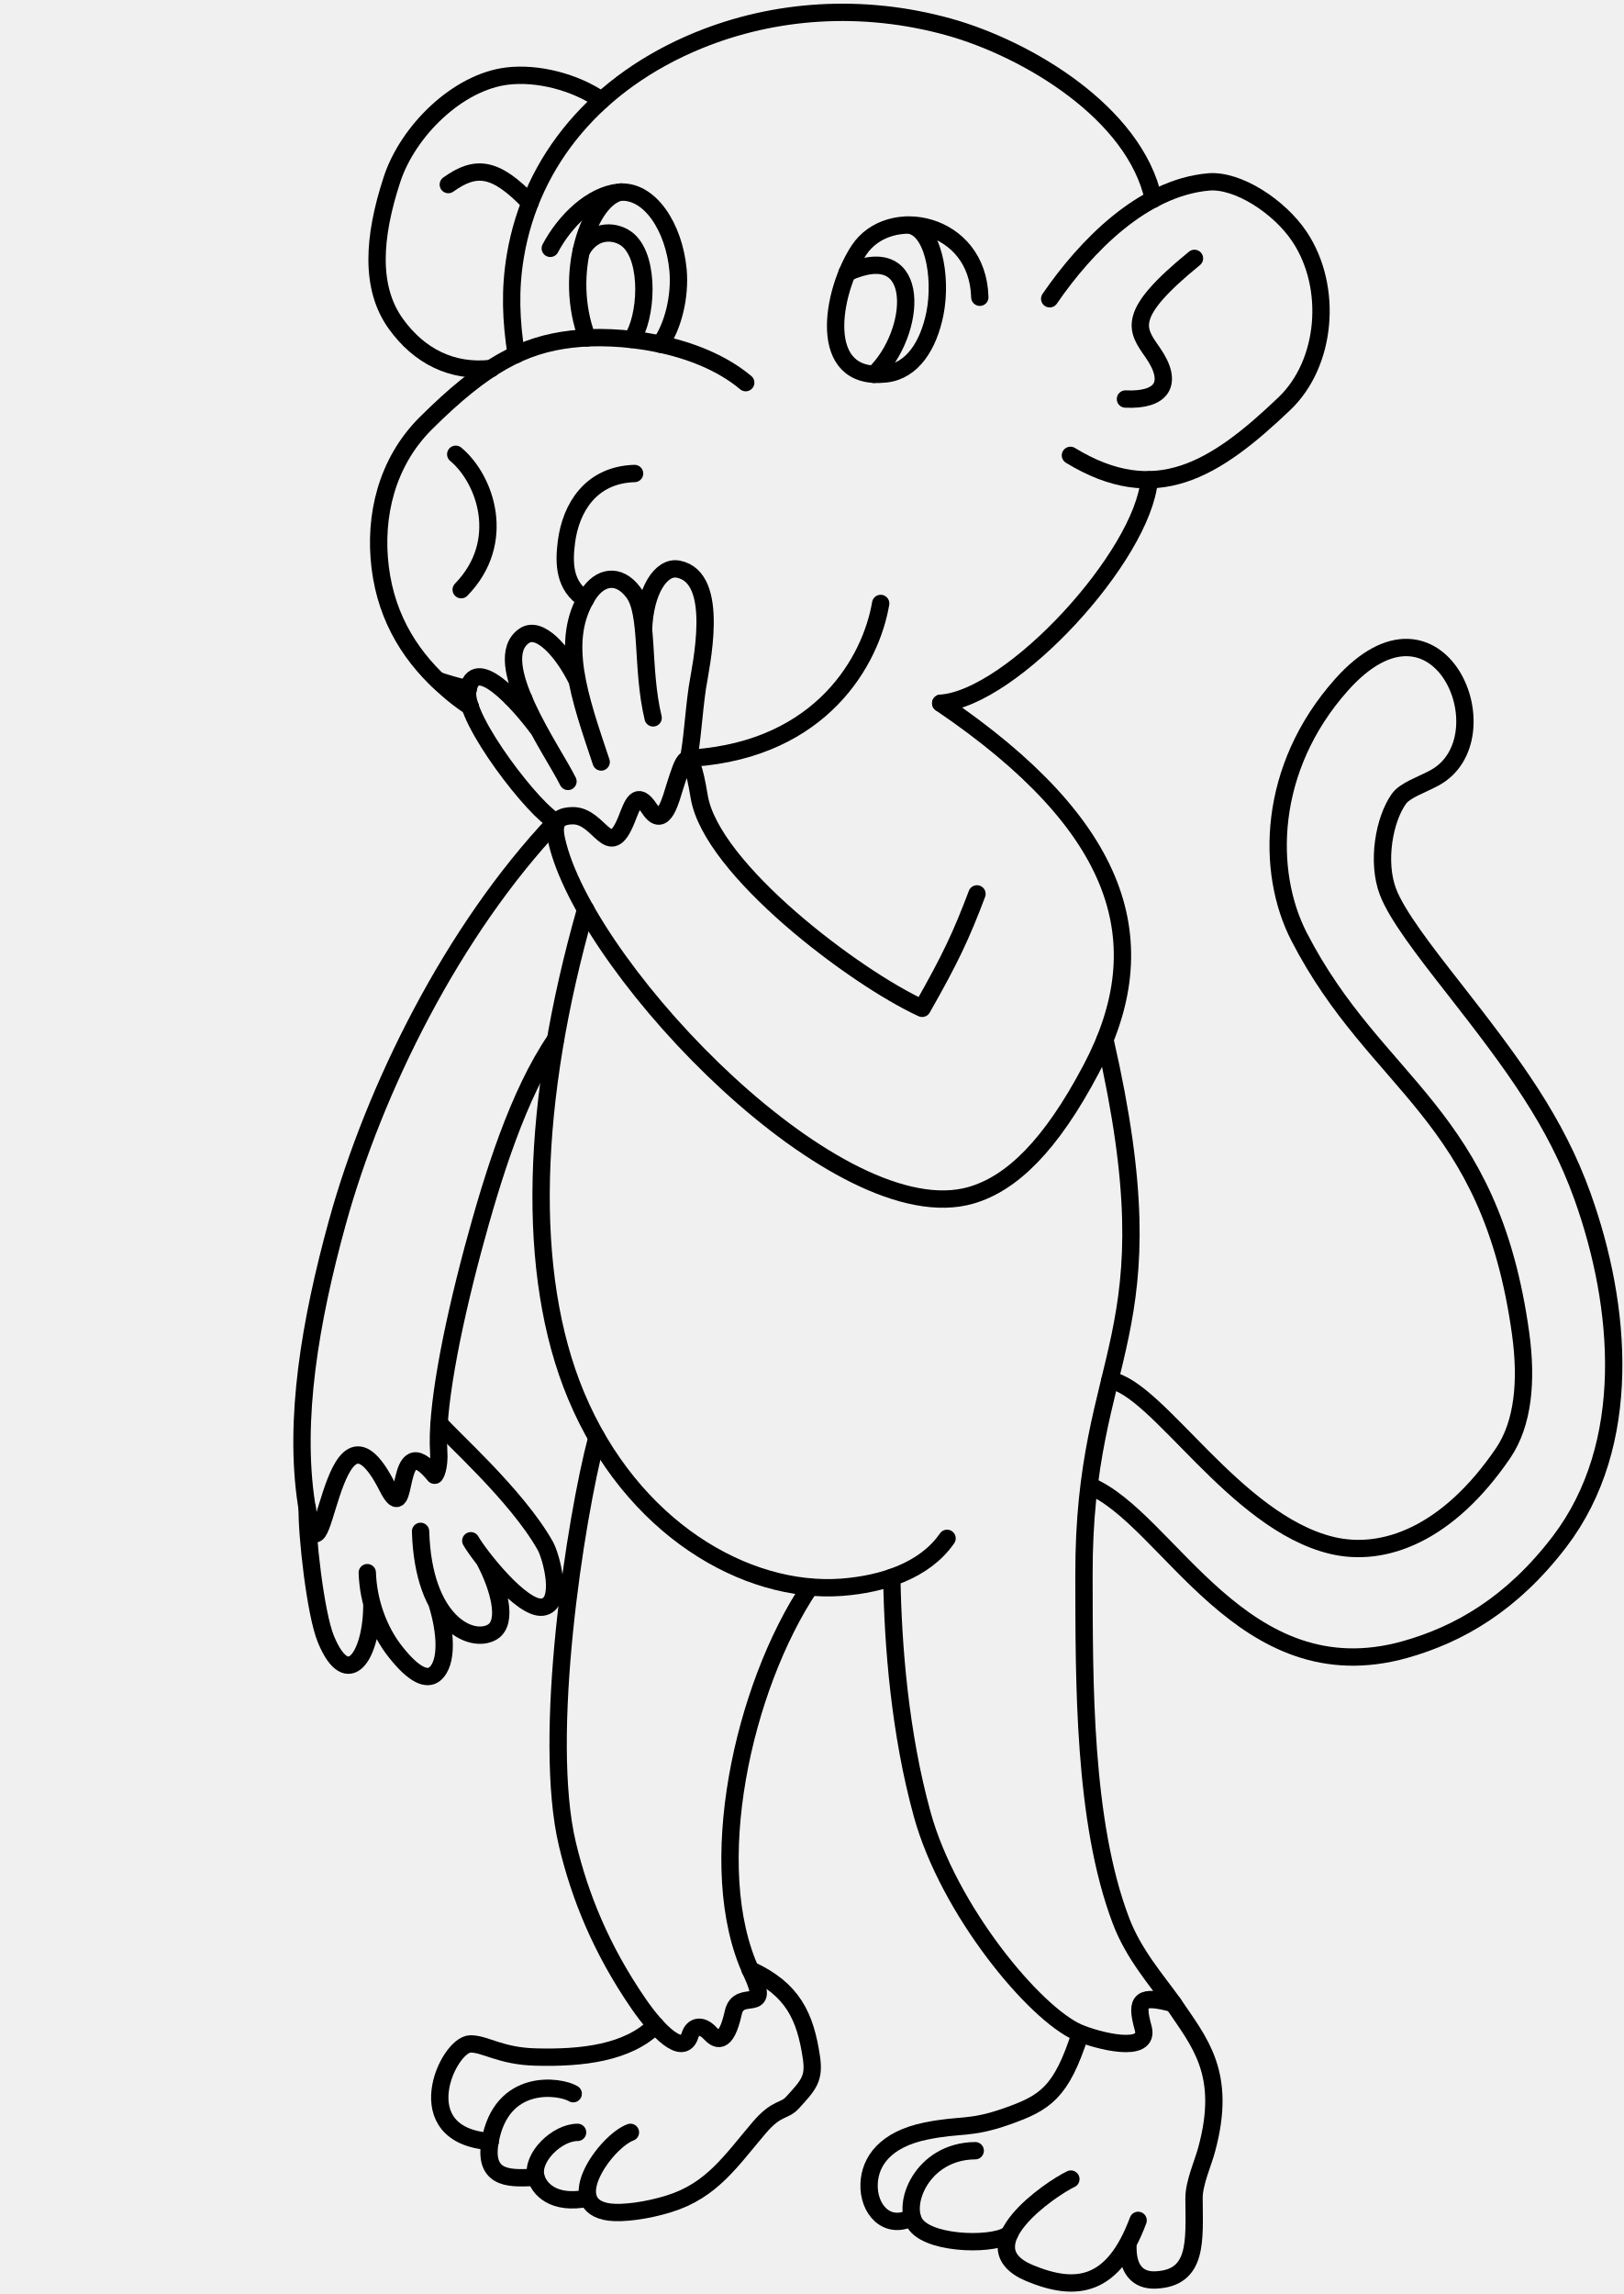
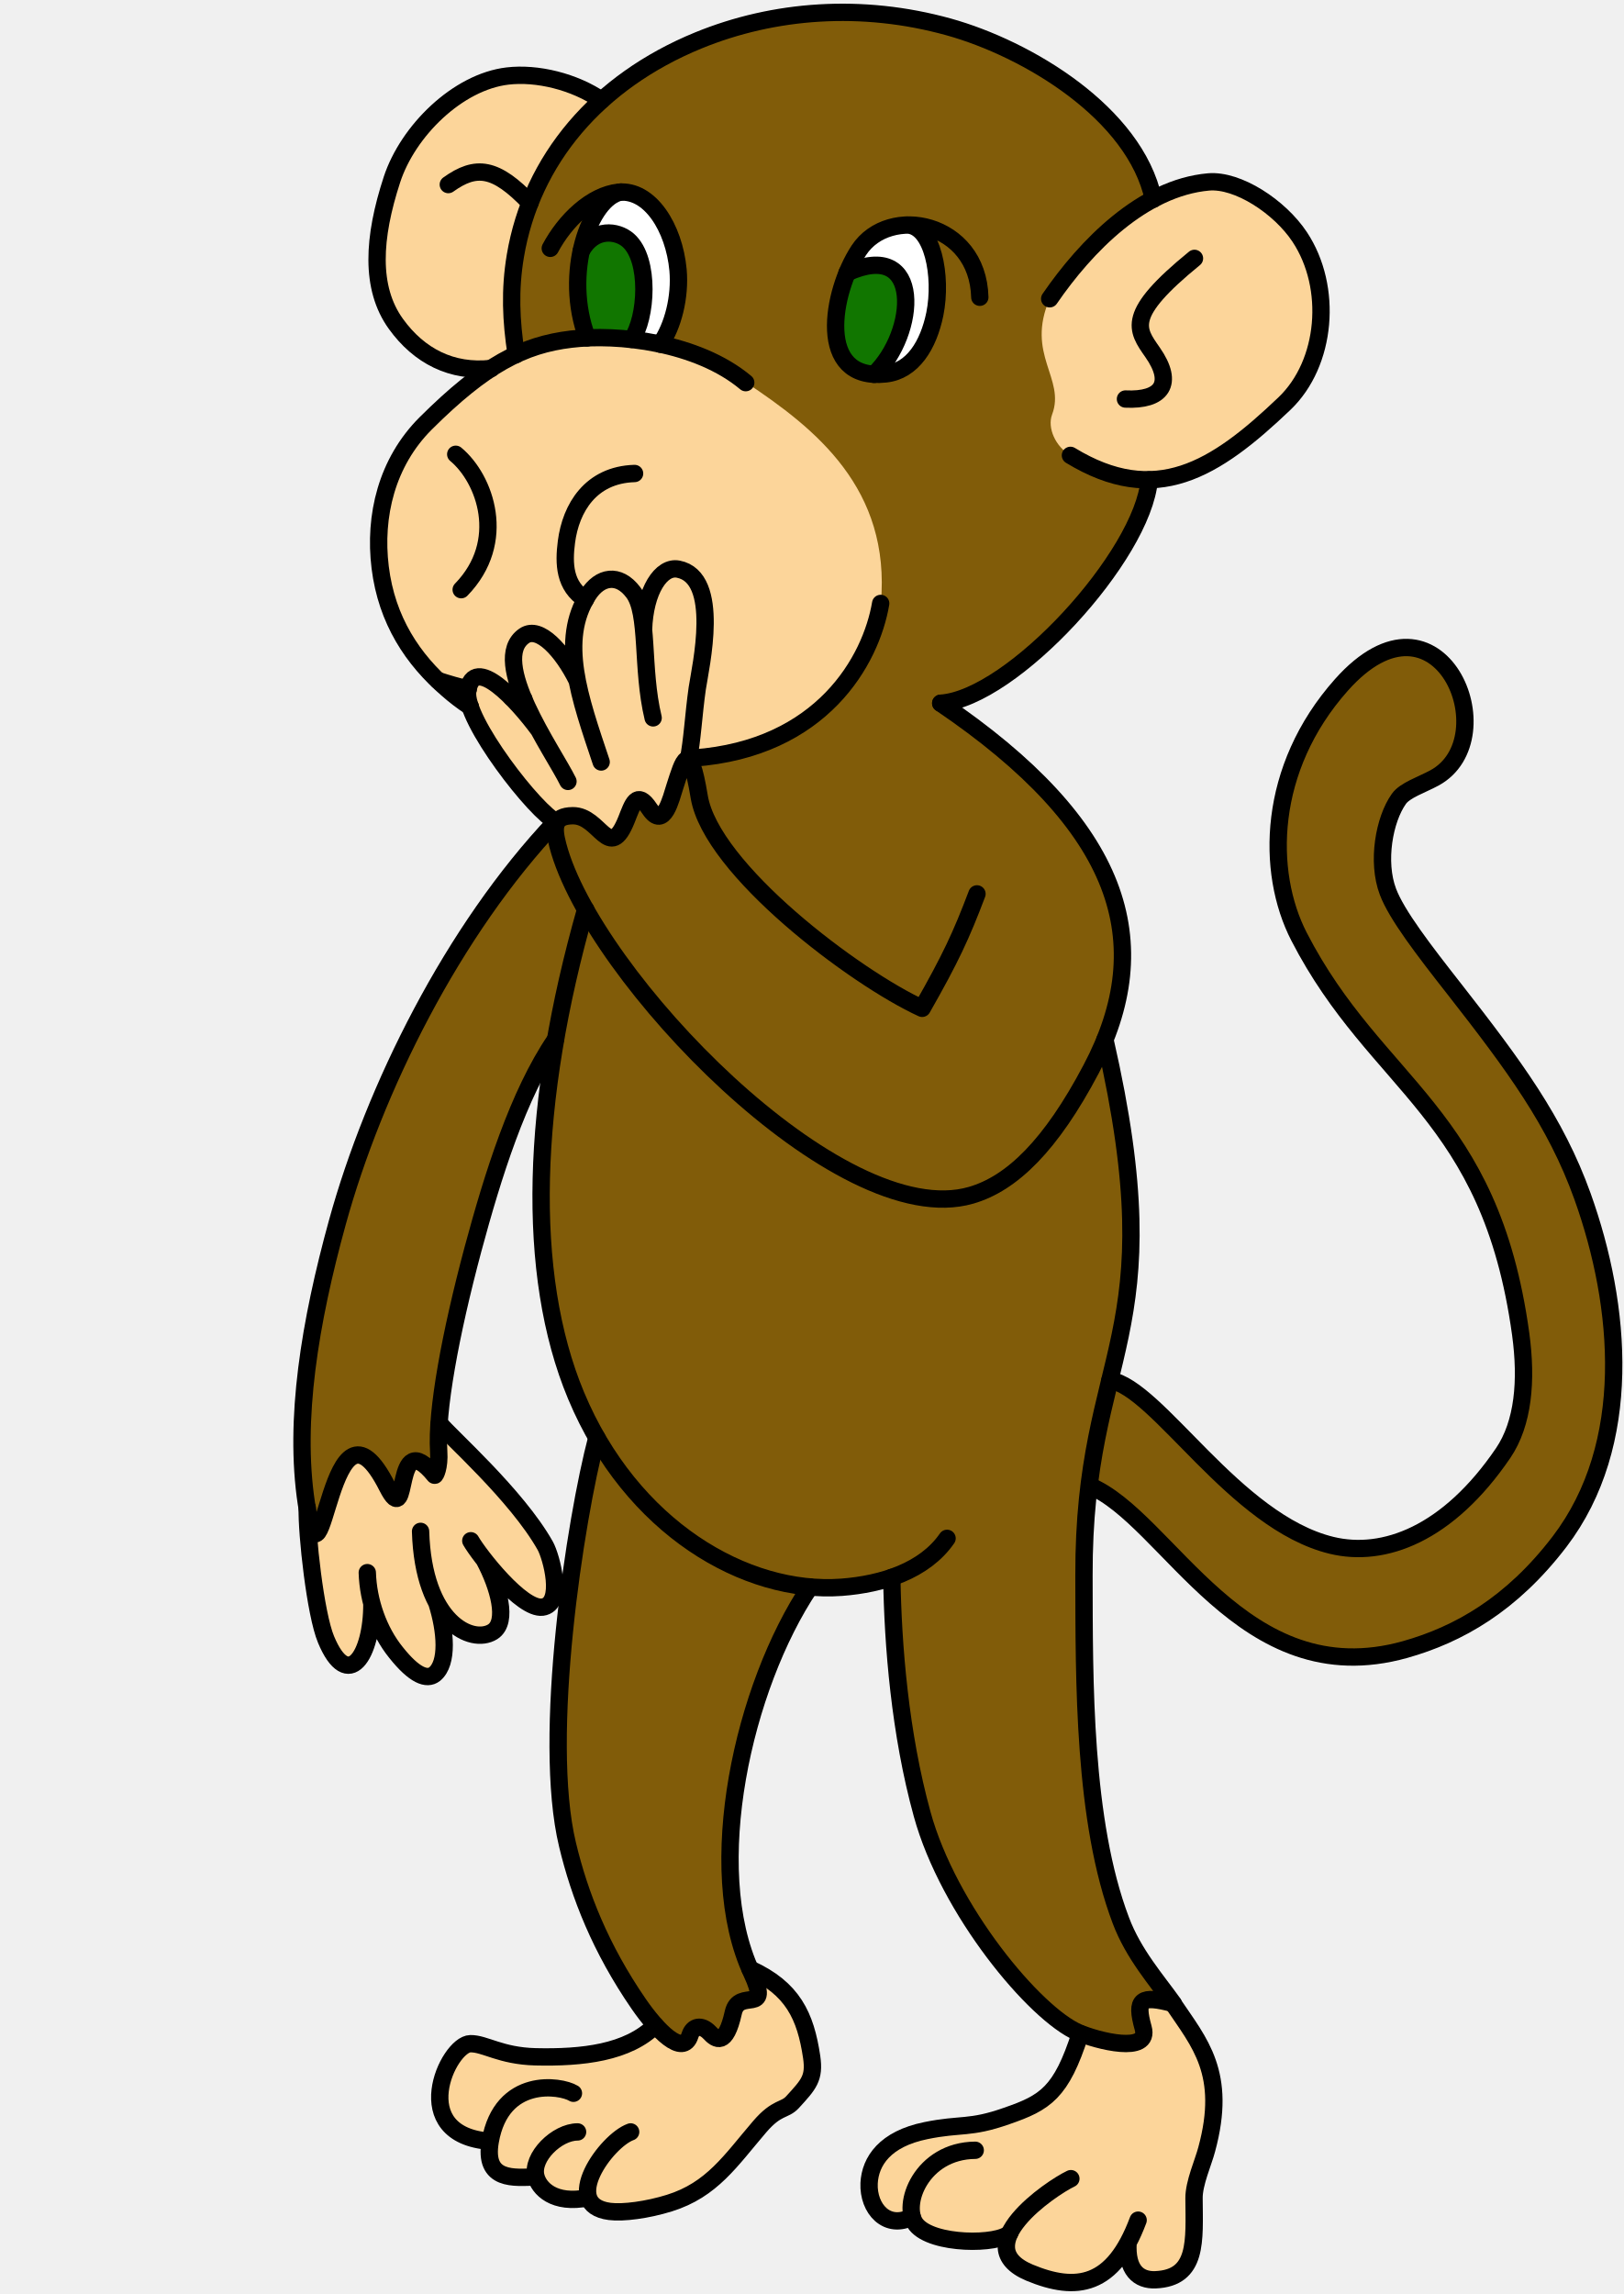
<svg xmlns="http://www.w3.org/2000/svg" xml:space="preserve" width="74.348mm" height="105.04mm" version="1.1" style="shape-rendering:geometricPrecision; text-rendering:geometricPrecision; image-rendering:optimizeQuality; fill-rule:evenodd; clip-rule:evenodd" viewBox="0 0 7435 10504">
  <defs>
    <style type="text/css">
   
    .str0 {stroke:black;stroke-width:79.37;stroke-linecap:round;stroke-linejoin:round}
-     .fil0 {fill:none}
+     .fil4 {fill:none}
+     .fil0 {fill:#117600}
+     .fil3 {fill:#815C09}
+     .fil2 {fill:#FCD59A}
+     .fil1 {fill:white}
   
  </style>
  </defs>
-   <g id="Layer_x0020_1">
-     <g id="_750457968">
-       <path class="fil0 str0" d="M2733 6584c-98,370 -253,1370 -134,1863 55,230 151,475 326,729 82,119 203,246 235,143 13,-41 52,-51 90,-11 28,30 73,66 108,-92 26,-118 178,18 84,-183 -224,-480 -39,-1309 267,-1766" />
-       <path class="fil0 str0" d="M4084 7223c5,312 37,714 139,1084 121,440 515,913 715,1000 86,37 331,101 297,-21 -37,-133 -11,-151 138,-112 -77,-108 -182,-226 -240,-380 -173,-456 -168,-1098 -169,-1579 -3,-1045 413,-1070 96,-2454" />
-       <path class="fil0 str0" d="M3002 9274c-126,126 -336,151 -550,145 -160,-4 -231,-61 -298,-60 -103,2 -296,419 91,447" />
-       <path class="fil0 str0" d="M2625 9587c-59,-36 -329,-77 -381,220 -32,185 110,166 210,163" />
-       <path class="fil0 str0" d="M2645 9764c-94,0 -213,115 -191,203 13,54 79,131 239,98" />
-       <path class="fil0 str0" d="M2887 9764c-112,41 -324,335 -96,365 62,8 174,-7 273,-38 196,-61 282,-195 414,-350 80,-93 113,-72 150,-112 75,-82 102,-110 88,-207 -28,-189 -85,-313 -281,-403" />
-       <path class="fil0 str0" d="M4947 9312c-87,271 -161,317 -337,379 -171,60 -209,34 -370,67 -187,38 -256,140 -260,241 -5,117 82,215 197,154" />
-       <path class="fil0 str0" d="M4466 9848c-246,2 -341,252 -271,340 75,95 380,94 429,39" />
-       <path class="fil0 str0" d="M4904 9978c-93,44 -479,308 -190,430 216,90 384,65 498,-241m-46 103c-8,125 48,173 125,170 196,-8 178,-180 177,-374 -1,-69 43,-166 58,-224 95,-350 -34,-491 -153,-668" />
-       <path class="fil0 str0" d="M2364 1623c-24,-154 -30,-296 -4,-451 74,-441 377,-798 838,-987 347,-142 749,-172 1146,-62 360,100 853,394 938,789" />
-       <path class="fil0 str0" d="M4807 1368c166,-242 426,-508 727,-535 134,-12 326,113 418,252 153,231 123,578 -69,762 -320,306 -592,475 -981,238" />
-       <path class="fil0 str0" d="M4308 3220c327,-22 926,-676 955,-1023" />
-       <path class="fil0 str0" d="M5470 1183c-318,259 -266,324 -192,430 100,143 43,222 -124,214" />
-       <path class="fil0 str0" d="M2053 845c127,-91 216,-81 374,84" />
-       <path class="fil0 str0" d="M2755 459c-125,-86 -296,-127 -431,-111 -228,27 -456,251 -529,474 -87,266 -101,496 18,661 106,147 256,224 437,204" />
-       <path class="fil0 str0" d="M2520 1137c67,-126 188,-244 313,-257 143,-14 254,162 272,356 11,123 -23,258 -81,340" />
-       <path class="fil0 str0" d="M2844 879c-144,26 -267,374 -155,668" />
-       <path class="fil0 str0" d="M4154 1030c117,3 162,234 127,408 -29,141 -101,261 -226,274 -320,35 -247,-376 -122,-566 138,-210 545,-132 554,215" />
-       <path class="fil0 str0" d="M3879 1249c350,-160 321,277 124,465" />
-       <path class="fil0 str0" d="M2662 1149c59,-108 165,-93 215,-49 101,89 85,357 16,454" />
-       <path class="fil0 str0" d="M2087 2080c135,112 239,400 25,620" />
-       <path class="fil0 str0" d="M2906 2168c-201,6 -292,158 -312,313 -13,100 -10,203 87,264" />
-       <path class="fil0 str0" d="M3415 1752c-222,-186 -588,-225 -800,-199 -218,26 -396,117 -666,386 -178,178 -237,423 -208,659 30,243 150,422 308,558 33,29 68,56 105,80m999 237c8,0 15,-1 23,-2 589,-43 813,-448 857,-708" />
-       <path class="fil0 str0" d="M2006 3116c46,15 92,28 138,40m199 38c19,2 37,5 56,7" />
-       <path class="fil0 str0" d="M2546 3761c-473,499 -832,1224 -1001,1836 -126,457 -200,904 -142,1287 78,515 103,-606 371,-75 106,209 22,-292 216,-54 3,4 24,-36 19,-109 -12,-184 53,-537 157,-926 91,-338 207,-709 377,-959" />
-       <path class="fil0 str0" d="M2682 4164c-250,876 -277,1668 -44,2226 253,606 777,910 1216,878 186,-14 380,-75 483,-224" />
-       <path class="fil0 str0" d="M1407 6904c-3,119 37,486 86,603 100,241 211,75 210,-164m-21 -142c4,131 52,267 131,365 85,107 142,127 177,100 63,-51 51,-198 11,-325m-75 -329c12,418 235,519 330,460 73,-46 27,-207 -38,-329m-62 -88c39,68 233,316 328,304 100,-13 41,-231 13,-281 -131,-233 -443,-506 -485,-561" />
-       <path class="fil0 str0" d="M3152 3479c18,-84 24,-208 41,-327 15,-100 110,-508 -87,-546 -78,-15 -153,98 -159,278m44 403c-55,-228 -18,-480 -91,-575 -67,-89 -153,-73 -207,12 -133,209 -39,469 60,765m-110 -373c-67,-136 -173,-252 -242,-205 -166,113 133,530 200,667m-135 -238c-96,-130 -296,-351 -324,-176 -21,129 313,560 406,599" />
-       <path class="fil0 str0" d="M4308 3220c829,562 996,1095 689,1675 -184,349 -363,524 -550,578 -602,175 -1735,-1006 -1892,-1601 -21,-80 -24,-136 68,-137 126,-1 166,217 246,18 28,-70 47,-138 106,-49 65,98 98,-49 116,-104 37,-114 66,-225 111,48 55,332 713,828 1021,969 131,-230 179,-334 251,-524" />
-       <path class="fil0 str0" d="M5083 6320c219,35 570,648 1015,756 239,58 533,-51 786,-423 92,-136 109,-331 80,-544 -140,-1020 -659,-1129 -1015,-1820 -153,-297 -146,-771 194,-1153 448,-503 759,245 426,426 -59,32 -135,56 -163,96 -67,94 -102,288 -50,425 40,106 163,266 305,447 272,348 463,605 586,948 180,502 235,1135 -105,1581 -220,288 -463,425 -707,494 -748,210 -1084,-601 -1446,-750" />
-     </g>
+   <g id="Colours">
+     <path class="fil0" d="M2893 1554c69,-97 85,-365 -16,-454 -50,-45 -156,-59 -215,49 -26,120 -23,265 27,398 62,-3 131,-1 204,8z" />
+     <path class="fil0" d="M4002 1714c197,-188 226,-625 -124,-465 -79,191 -93,453 124,465z" />
+     <path class="fil1" d="M3105 1236c-18,-189 -123,-361 -261,-356 -79,14 -151,124 -182,270 59,-108 165,-93 215,-49 101,89 85,357 16,454 43,5 87,12 131,21 58,-82 92,-217 81,-340z" />
+     <path class="fil1" d="M4280 1438c35,-174 -9,-405 -127,-408 -88,2 -172,40 -221,116 -20,30 -38,65 -54,103 350,-160 321,277 124,465 16,1 33,0 52,-2 125,-14 197,-133 226,-274z" />
+     <path class="fil2" d="M2360 1171c14,-84 36,-165 66,-242 70,-179 181,-338 328,-471 -125,-86 -296,-127 -431,-111 -228,27 -456,251 -529,474 -87,266 -101,496 18,661 106,147 256,224 437,204 39,-25 77,-46 114,-64 -24,-154 -30,-296 -4,-451z" />
+     <path class="fil2" d="M2496 7078c-131,-233 -443,-506 -485,-561 -3,48 -4,91 -2,128 5,74 -15,114 -19,109 -194,-238 -110,263 -216,54 -265,-523 -292,559 -368,96 -3,119 37,486 86,603 100,241 211,75 210,-164 22,82 60,160 110,223 85,107 142,127 177,100 63,-51 51,-198 11,-325 77,140 193,170 255,131 73,-46 27,-207 -38,-329 76,97 197,225 266,216 100,-13 41,-231 13,-281z" />
+     <path class="fil2" d="M3717 9420c-28,-189 -87,-314 -282,-403 2,5 5,11 7,16 94,200 -59,65 -84,183 -34,158 -79,122 -108,92 -38,-40 -77,-29 -90,11 -23,74 -92,29 -159,-45 -126,126 -335,149 -549,144 -160,-4 -231,-61 -298,-60 -103,2 -296,419 91,447 -32,185 111,166 210,163 15,54 83,128 240,95 11,32 40,56 97,64 62,8 173,-7 273,-38 196,-61 281,-195 414,-350 80,-93 113,-72 150,-112 75,-82 102,-110 88,-207z" />
+     <path class="fil2" d="M5236 9286c33,119 -196,62 -289,25 -87,271 -160,316 -337,377 -170,60 -209,34 -370,67 -187,38 -255,140 -260,241 -5,117 82,214 197,154 4,13 9,25 17,35 75,95 379,94 429,39 -32,67 -19,134 91,180 188,79 341,70 452,-138 -8,125 48,173 125,170 196,-8 178,-180 177,-373 -1,-69 43,-166 58,-224 95,-349 -34,-489 -153,-666 -150,-38 -175,-21 -138,112z" />
+     <path class="fil3" d="M2167 5719c91,-338 207,-709 377,-959 34,-193 80,-392 138,-595 -60,-106 -104,-205 -127,-292 -12,-46 -18,-84 -4,-109 -2,-1 -4,-2 -5,-3 -473,499 -832,1224 -1001,1836 -126,457 -200,904 -142,1287 1,7 2,14 3,21 75,463 103,-619 368,-96 106,209 22,-292 216,-54 3,4 24,-36 19,-109 -2,-36 -2,-79 2,-128 14,-197 72,-486 156,-798z" />
+     <path class="fil3" d="M6884 6653c-253,372 -547,481 -786,423 -445,-108 -796,-721 -1015,-756 -35,145 -72,295 -95,483 362,149 698,960 1446,750 244,-69 487,-206 707,-494 341,-446 285,-1079 105,-1581 -123,-343 -313,-600 -586,-948 -142,-182 -265,-342 -305,-447 -52,-138 -17,-331 50,-425 28,-40 104,-64 163,-96 333,-181 22,-929 -426,-426 -340,382 -347,855 -194,1153 356,691 875,800 1015,1820 29,213 13,408 -80,544z" />
+     <path class="fil3" d="M3709 7267c-353,-31 -734,-265 -975,-683 -98,370 -253,1370 -134,1863 55,230 151,475 326,729 23,34 50,68 76,98 67,75 136,119 159,45 13,-41 52,-51 90,-11 28,30 73,66 108,-92 26,-118 178,18 84,-183 -2,-5 -5,-11 -7,-16 -213,-482 -28,-1298 274,-1750z" />
+     <path class="fil3" d="M5133 8794c-173,-456 -168,-1098 -169,-1579 0,-158 9,-292 23,-411 23,-188 60,-338 95,-483 91,-375 172,-713 -22,-1560 -18,45 -39,90 -63,135 -184,349 -363,524 -550,578 -514,149 -1415,-690 -1765,-1309 -58,204 -104,403 -138,595 -111,636 -85,1203 94,1631 29,68 60,133 95,193 241,419 623,652 975,683 49,4 97,5 145,1 78,-6 157,-20 231,-45 5,312 37,714 139,1084 121,440 515,913 715,1000 3,1 6,2 9,4 92,37 322,94 289,-25 -37,-133 -11,-151 138,-112 -77,-108 -182,-226 -240,-380z" />
+     <path class="fil3" d="M2689 1547c-51,-133 -53,-278 -27,-398 31,-145 104,-255 182,-270 138,-4 243,168 261,356 11,123 -23,258 -81,340 -44,-9 -88,-16 -131,-21 -73,-8 -142,-10 -204,-8zm2371 3213c214,-529 12,-1023 -752,-1541 327,-22 926,-676 955,-1023 217,-5 407,-147 619,-350 192,-184 223,-531 69,-762 -92,-139 -284,-264 -418,-252 -88,8 -172,36 -251,78 -85,-395 -578,-689 -938,-789 -398,-111 -800,-81 -1146,62 -171,70 -319,163 -443,275 -147,133 -259,292 -328,471 -30,77 -52,158 -66,242 -26,155 -21,297 4,451 -37,17 -75,38 -114,64 -90,59 -187,140 -300,252 -178,178 -237,423 -208,659 27,220 129,387 264,518 46,15 92,28 138,40 21,-105 112,-49 199,38 19,2 37,5 56,7 -52,-123 -73,-238 3,-290 69,-47 175,69 242,205 -26,-135 -24,-259 37,-370 4,-7 8,-15 13,-22 54,-85 140,-100 207,-12 28,37 40,98 47,172 6,-180 81,-293 159,-278 196,39 101,446 87,546 -17,116 -23,237 -40,321 0,2 -1,4 -1,6 -21,-10 -39,55 -61,121 -18,55 -51,202 -116,104 -60,-89 -78,-21 -106,49 -80,199 -120,-19 -246,-18 -39,0 -61,10 -72,28 -15,24 -9,63 4,109 23,87 67,186 127,292 350,619 1251,1458 1765,1309 187,-54 366,-229 550,-578 24,-45 45,-90 63,-135zm-780 -3322c-29,141 -101,261 -226,274 -19,2 -36,3 -52,2 -216,-12 -203,-274 -124,-465 16,-38 34,-73 54,-103 50,-75 134,-114 221,-116 117,3 162,234 127,408z" />
+     <path class="fil2" d="M4807 1368c160,-233 420,-507 727,-535 134,-12 326,113 418,251 153,231 123,578 -69,762 -211,202 -401,344 -618,350 -111,3 -229,-30 -360,-110 -1,-1 -2,-1 -3,-2 -68,-38 -107,-125 -84,-186 63,-166 -123,-274 -11,-530z" />
+     <path class="fil2" d="M3153 3473l0 -1c8,0 16,-1 24,-2 589,-43 812,-448 857,-708 46,-525 -300,-800 -618,-1011 -110,-93 -257,-149 -402,-179l-2 0 0 0 -12 -2 -1 0 -1 0 -12 -2 0 0 -14 -2 -1 0 -12 -2 -1 0 -11 -2 -2 0 0 0 -14 -2 -1 0 -2 0 -10 -1 -1 0 -1 0 -2 0 -2 0 -6 -1 -2 0 0 0 -2 0 -2 0 -6 -1 -3 0 0 0 -1 0 -9 -1 -3 0 0 0 -3 0 -9 -1 -1 0 -10 -1 -2 0 -1 0 -10 -1 -2 0 -1 0 0 0 -10 -1 -2 0 -1 0 -10 -1 -2 0 -2 0 -10 0 -1 0 -12 0 -1 0 -2 0 -10 0 -1 0 -12 0 -1 0 -3 0 -6 0 -3 0 0 0 -3 0 -6 0 -3 0 0 0 0 0 -12 0 0 0 -11 0 0 0 0 0c-8,0 -15,0 -23,1l-1 0c-26,1 -51,3 -74,6 -87,10 -168,31 -251,70l-2 1 -2 1 0 0 -2 1 -2 1 -2 1 -2 1 -2 1 -1 0 -1 0 -2 1 -4 2 -2 1 -2 1 0 0 -2 1 -2 1 -2 1 -2 1 -2 1 -1 0 -1 0 -2 1 -7 3 0 0 0 0 -2 1 -5 3 -2 1 -1 1 -1 0 -2 1 -5 3 -2 1 0 0 -2 1 0 0 -7 4 -1 1 -1 0 -2 1 -4 2 -2 1 -2 1 0 0 0 0 -7 4 -2 1 -1 1 0 0 0 0 -9 6 -1 0 -1 1 -7 5 -1 1 0 0 -9 6 -1 1 -1 0 -9 6 -1 1 0 0c-7,4 -13,9 -20,14l0 0 0 0c-7,5 -14,10 -21,15l0 0 -1 1 -9 7 -1 1 -11 8 -2 1 -8 6 -1 1 0 0 -1 1c-10,8 -20,16 -31,25l-1 1 0 0c-7,6 -15,12 -22,18l0 0c-7,6 -14,12 -22,19l0 0 -1 1 -10 8 0 0 -1 0 -1 1 -8 7 -2 2 -2 2 -9 8 0 0 -1 1 -10 9 -1 1 0 0 -8 8 -3 3 -2 2 -10 9 0 0 -10 9 -2 2 -3 3 -5 5 -4 4 -1 1 -5 5 -5 5 -1 1 -4 4 -5 5 -3 3 -2 2 -5 5 -5 5c-178,178 -237,423 -208,659l1 10 0 1 1 4 1 6 1 4 1 6 1 5 1 6 1 5 1 5 1 5 1 6 1 4 1 6 1 5 1 4 1 7 0 0 2 9 0 1 2 10 0 0 2 9 0 0 1 5 2 6 1 4 2 6 1 4 2 6 1 4 2 6 1 3 2 7 1 3 2 7 1 2 3 7 1 2 0 1 3 9 0 0 3 9 0 1 3 8 0 1 2 5 2 4 2 5 2 4 2 4 2 5 2 4 2 5 2 4 2 4 2 5 3 5 1 2 1 2 4 7 0 1 4 8 0 0 4 8 1 1 4 7 0 0 4 6 1 2 3 5 2 3 3 4 2 3 3 5 2 3 2 4 3 4 3 4 0 1 4 6 1 1 5 7 0 0 5 7 0 0 5 7 1 1 4 6 1 1 2 3 4 5 2 2 4 5 2 3 4 5 3 3 3 3 3 4 3 3 3 4 0 0 5 6 6 7 0 0 6 7 1 1 5 6 1 1 2 2 4 4 2 2 4 5 1 1 4 4 1 1 4 4 3 3 4 4 1 1 4 5 1 1 5 5 2 2 1 1 6 6 0 0 6 6 0 0 6 6 1 1 0 0 1 1 1 1 5 4 1 1 0 0 0 0 1 1 1 1 5 4 1 1 0 0 1 1 1 1 4 4 1 1 1 1 1 0 0 0 1 1 1 1 6 5 0 0 5 4 1 1 1 1 1 1c4,4 8,7 12,10l4 3 10 8 3 3c4,3 8,7 13,10l0 0c4,3 9,7 13,10l3 3 10 8 4 3c4,3 9,6 13,9l0 0c5,3 9,6 14,9l3 2 1 1 0 1c58,169 306,480 391,525 2,1 4,2 5,3 11,-18 33,-28 72,-28 126,-1 166,217 246,18 28,-70 47,-138 106,-49 65,98 98,-49 116,-104 21,-66 40,-131 61,-121 0,-2 1,-4 1,-6z" />
+   </g>
+   <g id="lineart">
+     <path class="fil4 str0" d="M2733 6584c-98,370 -253,1370 -134,1863 55,230 151,475 326,729 82,119 203,246 235,143 13,-41 52,-51 90,-11 28,30 73,66 108,-92 26,-118 178,18 84,-183 -224,-480 -39,-1309 267,-1766" />
+     <path class="fil4 str0" d="M4084 7223c5,312 37,714 139,1084 121,440 515,913 715,1000 86,37 331,101 297,-21 -37,-133 -11,-151 138,-112 -77,-108 -182,-226 -240,-380 -173,-456 -168,-1098 -169,-1579 -3,-1045 413,-1070 96,-2454" />
+     <path class="fil4 str0" d="M2364 1623c-24,-154 -30,-296 -4,-451 74,-441 377,-798 838,-987 347,-142 749,-172 1146,-62 360,100 853,394 938,789" />
+     <path class="fil4 str0" d="M4807 1368c166,-242 426,-508 727,-535 134,-12 326,113 418,252 153,231 123,578 -69,762 -320,306 -592,475 -981,238" />
+     <path class="fil4 str0" d="M4308 3220c327,-22 926,-676 955,-1023" />
+     <path class="fil4 str0" d="M5470 1183c-318,259 -266,324 -192,430 100,143 43,222 -124,214" />
+     <path class="fil4 str0" d="M2053 845c127,-91 216,-81 374,84" />
+     <path class="fil4 str0" d="M2755 459c-125,-86 -296,-127 -431,-111 -228,27 -456,251 -529,474 -87,266 -101,496 18,661 106,147 256,224 437,204" />
+     <path class="fil4 str0" d="M2520 1137c67,-126 188,-244 313,-257 143,-14 254,162 272,356 11,123 -23,258 -81,340" />
+     <path class="fil4 str0" d="M2844 879c-144,26 -267,374 -155,668" />
+     <path class="fil4 str0" d="M4154 1030c117,3 162,234 127,408 -29,141 -101,261 -226,274 -320,35 -247,-376 -122,-566 138,-210 545,-132 554,215" />
+     <path class="fil4 str0" d="M3879 1249c350,-160 321,277 124,465" />
+     <path class="fil4 str0" d="M2662 1149c59,-108 165,-93 215,-49 101,89 85,357 16,454" />
+     <path class="fil4 str0" d="M2087 2080c135,112 239,400 25,620" />
+     <path class="fil4 str0" d="M2906 2168c-201,6 -292,158 -312,313 -13,100 -10,203 87,264" />
+     <path class="fil4 str0" d="M3415 1752c-222,-186 -588,-225 -800,-199 -218,26 -396,117 -666,386 -178,178 -237,423 -208,659 30,243 150,422 308,558 33,29 68,56 105,80m999 237c8,0 15,-1 23,-2 589,-43 813,-448 857,-708" />
+     <path class="fil4 str0" d="M2006 3116c46,15 92,28 138,40m199 38c19,2 37,5 56,7" />
+     <path class="fil4 str0" d="M2546 3761c-473,499 -832,1224 -1001,1836 -126,457 -200,904 -142,1287 78,515 103,-606 371,-75 106,209 22,-292 216,-54 3,4 24,-36 19,-109 -12,-184 53,-537 157,-926 91,-338 207,-709 377,-959" />
+     <path class="fil4 str0" d="M2682 4164c-250,876 -277,1668 -44,2226 253,606 777,910 1216,878 186,-14 380,-75 483,-224" />
+     <path class="fil4 str0" d="M1407 6904c-3,119 37,486 86,603 100,241 211,75 210,-164m-21 -142c4,131 52,267 131,365 85,107 142,127 177,100 63,-51 51,-198 11,-325m-75 -329c12,418 235,519 330,460 73,-46 27,-207 -38,-329m-62 -88c39,68 233,316 328,304 100,-13 41,-231 13,-281 -131,-233 -443,-506 -485,-561" />
+     <path class="fil4 str0" d="M3152 3479c18,-84 24,-208 41,-327 15,-100 110,-508 -87,-546 -78,-15 -153,98 -159,278m44 403c-55,-228 -18,-480 -91,-575 -67,-89 -153,-73 -207,12 -133,209 -39,469 60,765m-110 -373c-67,-136 -173,-252 -242,-205 -166,113 133,530 200,667m-135 -238c-96,-130 -296,-351 -324,-176 -21,129 315,561 408,600" />
+     <path class="fil4 str0" d="M4308 3220c829,562 996,1095 689,1675 -184,349 -363,524 -550,578 -602,175 -1735,-1006 -1892,-1601 -21,-80 -24,-136 68,-137 126,-1 166,217 246,18 28,-70 47,-138 106,-49 65,98 98,-49 116,-104 37,-114 66,-225 111,48 55,332 713,828 1021,969 131,-230 179,-334 251,-524" />
+     <path class="fil4 str0" d="M5083 6320c219,35 570,648 1015,756 239,58 533,-51 786,-423 92,-136 109,-331 80,-544 -140,-1020 -659,-1129 -1015,-1820 -153,-297 -146,-771 194,-1153 448,-503 759,245 426,426 -59,32 -135,56 -163,96 -67,94 -102,288 -50,425 40,106 163,266 305,447 272,348 463,605 586,948 180,502 235,1135 -105,1581 -220,288 -463,425 -707,494 -748,210 -1084,-601 -1446,-750" />
+     <path class="fil4 str0" d="M3001 9274c-126,126 -335,149 -549,144 -160,-4 -231,-61 -298,-60 -103,2 -296,419 91,447m381 -220c-59,-36 -329,-77 -381,220 -32,185 111,166 210,163m190 -206c-94,0 -213,115 -191,203 13,54 81,131 241,98m193 -301c-112,40 -324,335 -96,364 62,8 173,-7 273,-38 196,-61 281,-195 414,-350 80,-93 113,-72 150,-112 75,-82 102,-110 88,-207 -28,-189 -87,-314 -282,-403" />
+     <path class="fil4 str0" d="M4947 9312c-87,271 -160,316 -337,377 -170,60 -209,34 -370,67 -187,38 -255,140 -260,241 -5,117 82,214 197,154" />
+     <path class="fil4 str0" d="M4466 9846c-246,2 -341,252 -271,340 75,95 379,94 429,39" />
+     <path class="fil4 str0" d="M4904 9976c-93,44 -479,308 -190,430 216,90 384,65 498,-240m-46 103c-8,125 48,173 125,170 196,-8 178,-180 177,-373 -1,-69 43,-166 58,-224 95,-349 -34,-489 -153,-666" />
  </g>
</svg>
